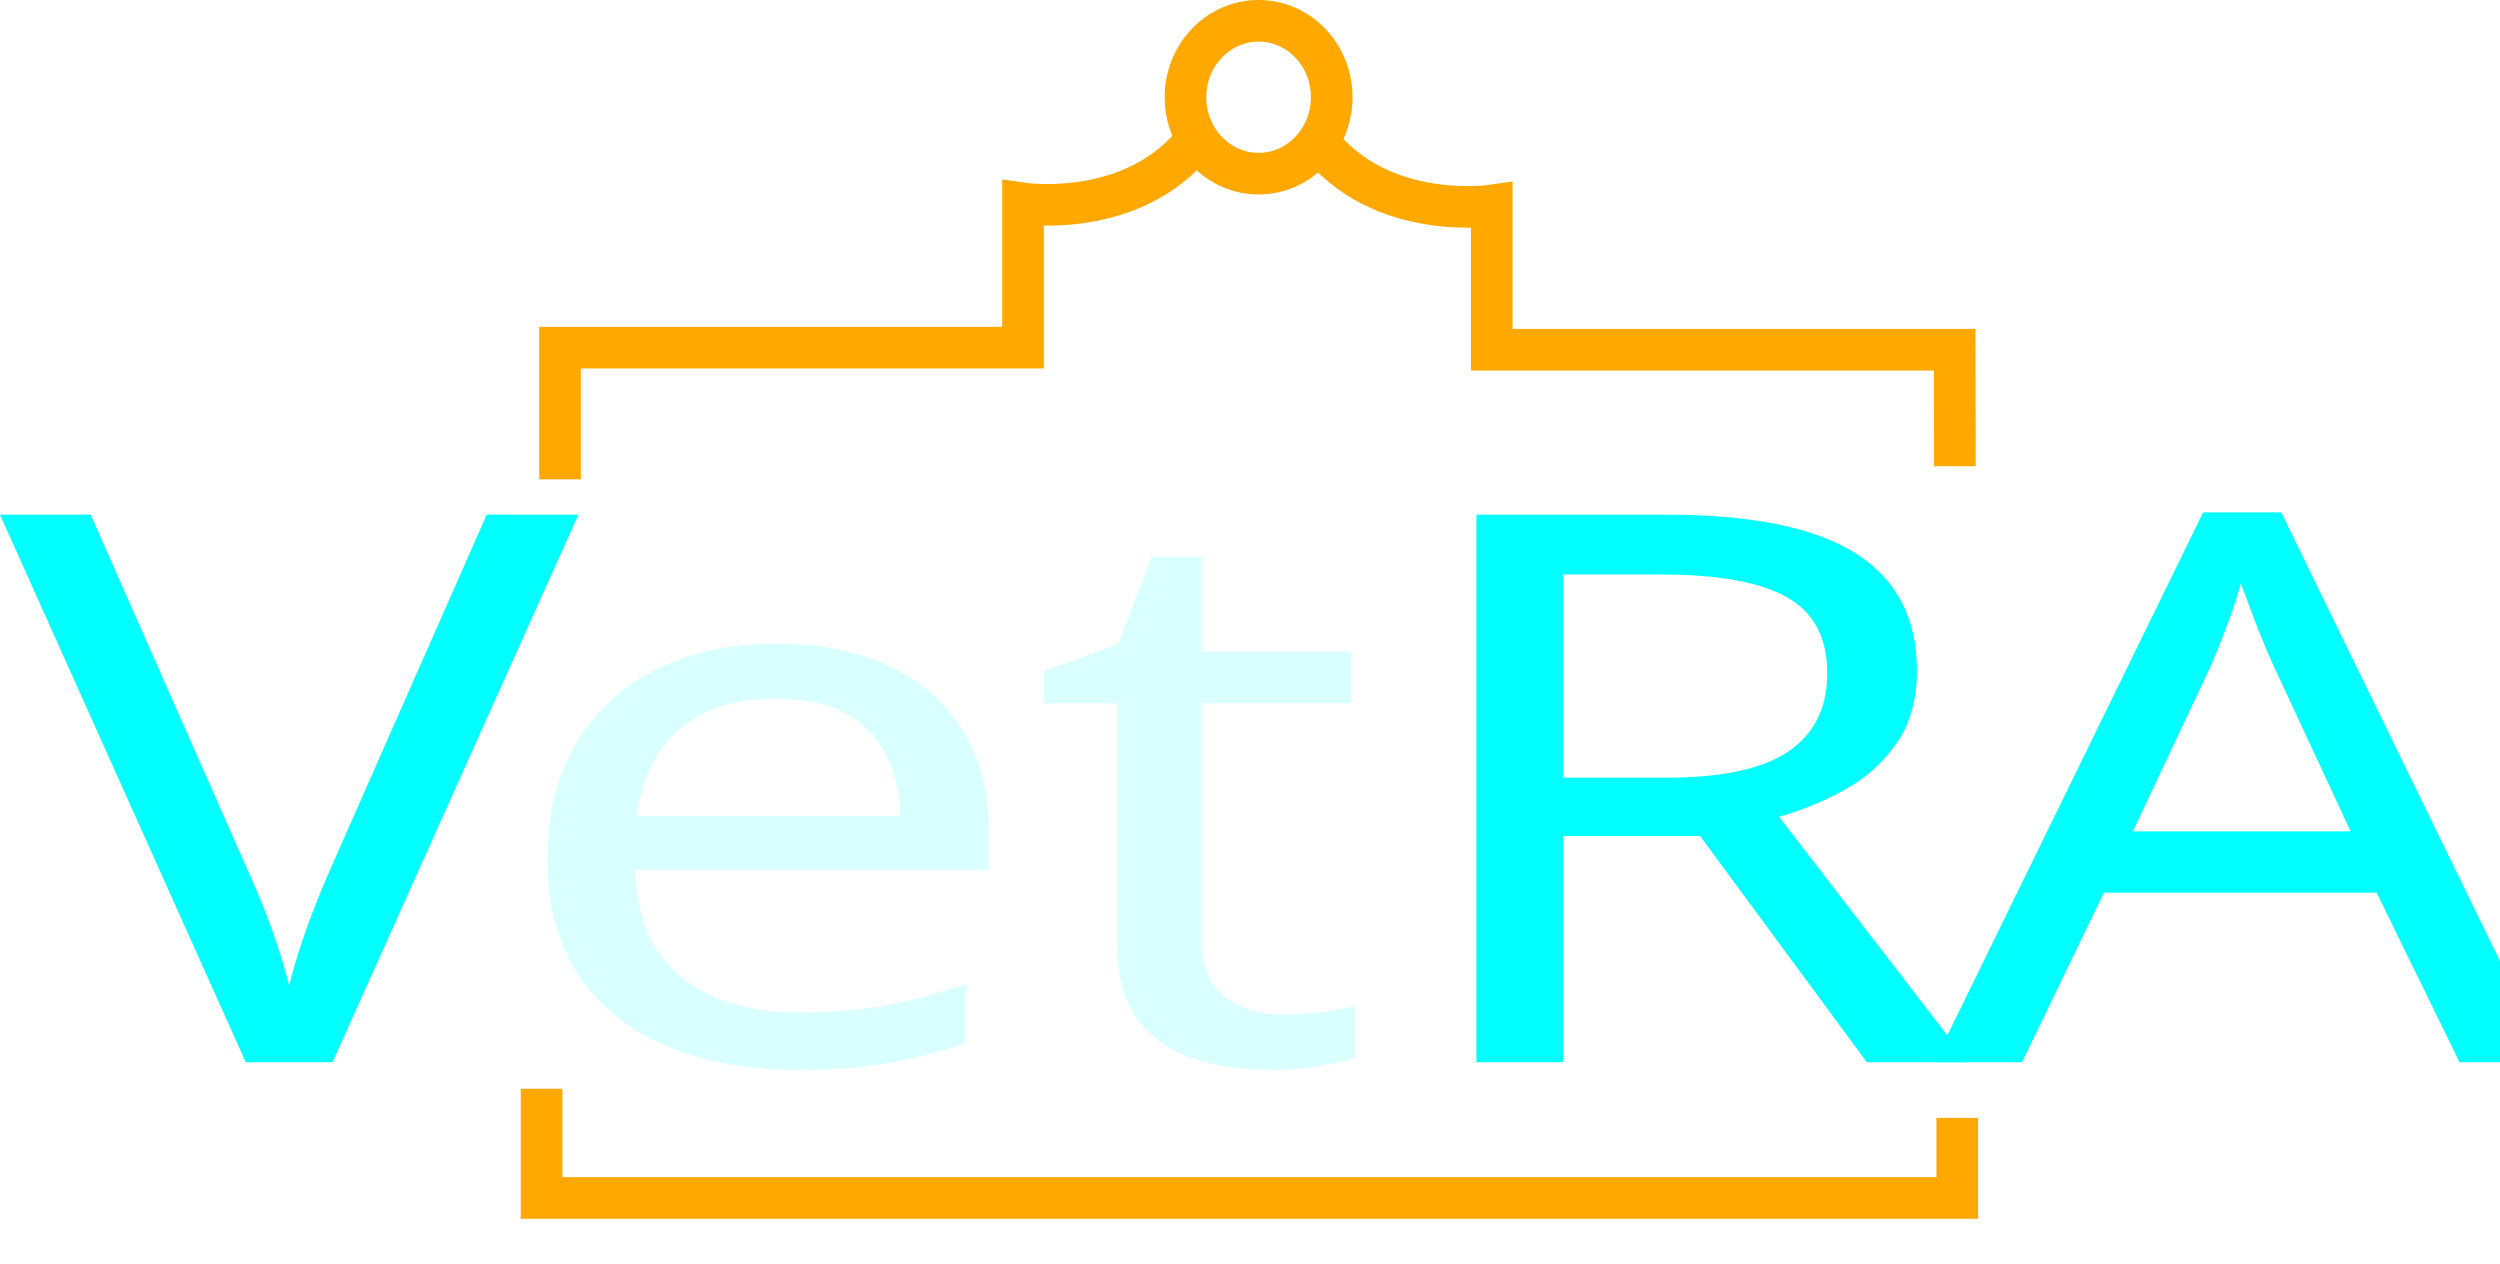
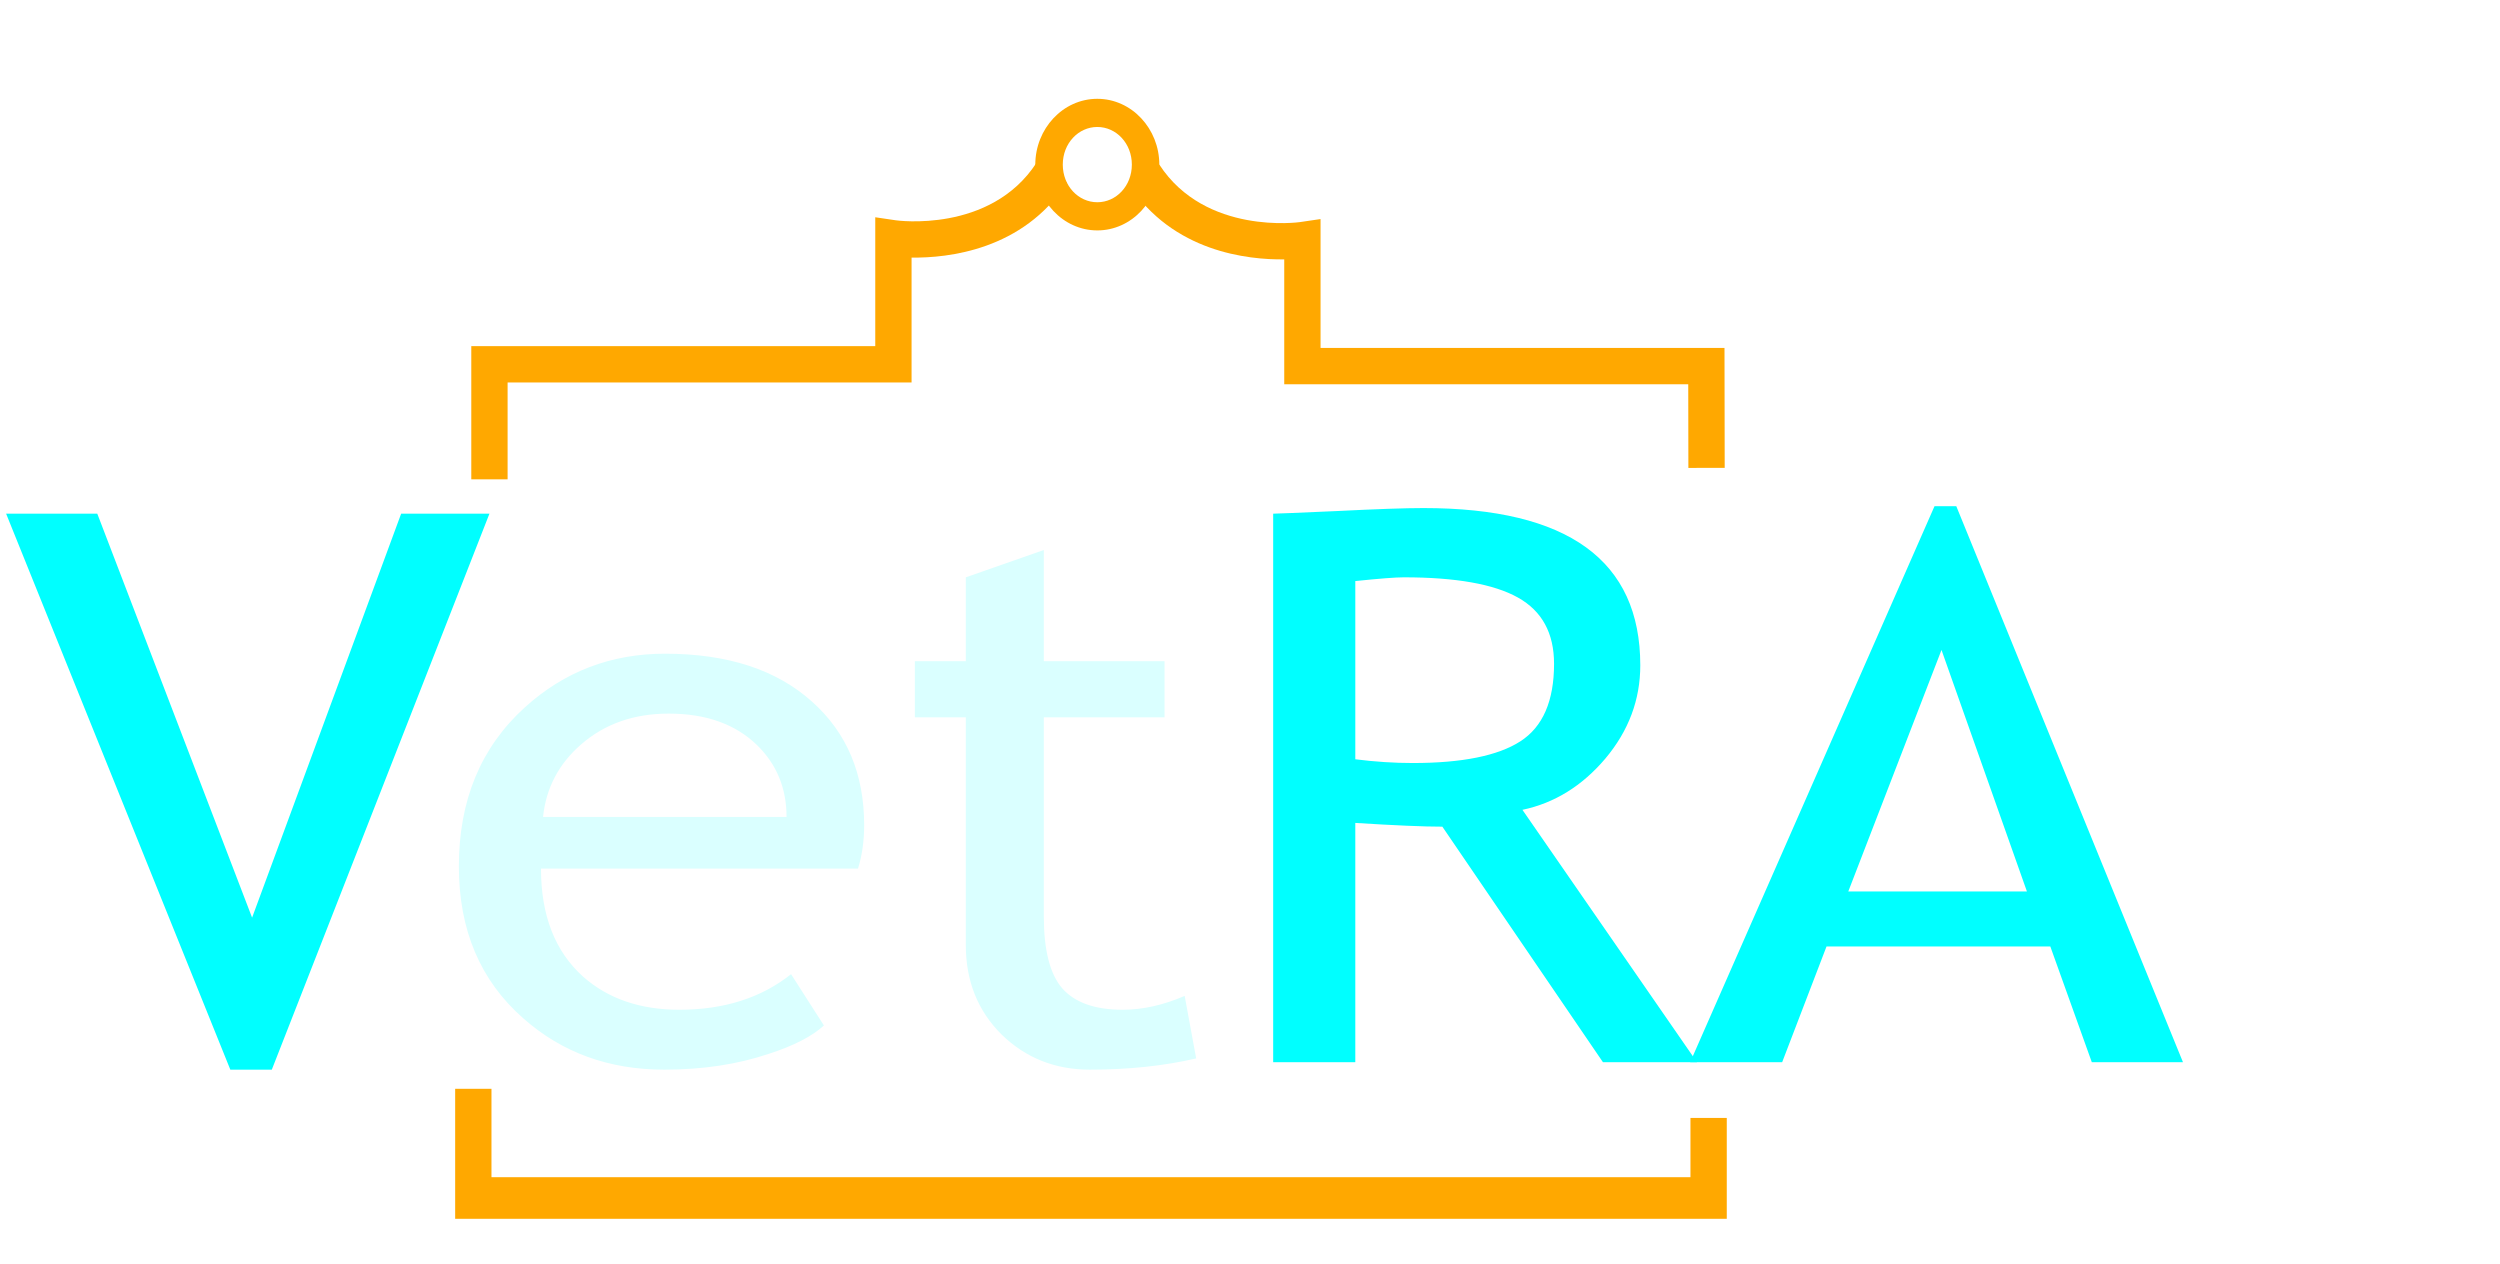
- <svg xmlns="http://www.w3.org/2000/svg" viewBox="0 0 961.2 485.681">
-   <defs>
-     <style>.d{font-family:TrebuchetMS, Trebuchet MS;font-size:294.805px;}.e{letter-spacing:-.074em;}.e,.f,.g{fill:aqua;}.f{letter-spacing:-.065em;}.h{fill:none;stroke:#ffa800;stroke-miterlimit:10;stroke-width:16px;}.i{fill:#daffff;letter-spacing:-.01em;}.g{letter-spacing:-.01em;}</style>
+ <svg xmlns="http://www.w3.org/2000/svg" viewBox="0 0 961.2 485.681" version="1.1" id="svg5">
+   <defs id="defs1">
+     <style id="style1">.d{font-family:TrebuchetMS, Trebuchet MS;font-size:294.805px;}.e{letter-spacing:-.074em;}.e,.f,.g{fill:aqua;}.f{letter-spacing:-.065em;}.h{fill:none;stroke:#ffa800;stroke-miterlimit:10;stroke-width:16px;}.i{fill:#daffff;letter-spacing:-.01em;}.g{letter-spacing:-.01em;}</style>
  </defs>
  <g id="a" />
-   <g id="b">
-     <text class="d" transform="translate(0 408.382) scale(1.257 1)">
-       <tspan class="e" x="0" y="0">V</tspan>
-       <tspan class="i" x="151.22" y="0">et</tspan>
-       <tspan class="g" x="423" y="0">R</tspan>
-       <tspan class="f" x="591.638" y="0">A</tspan>
-     </text>
-     <path class="h" d="M463.074,49.395c-23.249,35.688-69.748,28.854-69.748,28.854v55.43H215.323v50.608" />
-     <path class="h" d="M503.792,50.183c23.249,35.688,69.748,28.854,69.748,28.854v55.43h178.003l.074,44.791" />
-     <ellipse class="h" cx="483.906" cy="37.384" rx="28.115" ry="29.384" />
-     <polyline class="h" points="752.533 429.814 752.533 460.598 208.217 460.598 208.217 418.619" />
+   <g id="text4" class="d" style="font-size:294.805px;font-family:TrebuchetMS, 'Trebuchet MS'" transform="matrix(1.096807,0,0,1,0.2997729,408.382)" aria-label="VetRA">
+     <path style="fill:#00ffff" d="M 95.006,2.879 H 80.467 L 1.871,-210.883 H 33.828 L 88.096,-55.564 140.349,-210.883 h 30.949 z" id="path6" />
+     <path style="fill:#daffff" d="M 300.494,-74.421 H 189.366 q 0,27.062 14.827,41.601 13.099,12.667 33.684,12.667 23.463,0 39.154,-13.675 l 11.516,19.721 q -6.334,6.334 -19.433,10.94 -16.41,6.046 -36.563,6.046 -29.077,0 -49.374,-19.721 -22.6,-21.736 -22.6,-58.443 0,-38.146 23.176,-61.178 20.728,-20.585 49.086,-20.585 32.964,0 51.677,18.569 18.137,17.85 18.137,47.359 0,9.069 -2.159,16.698 z m -66.36,-59.594 q -18.281,0 -30.661,11.804 -11.804,11.228 -13.387,27.926 h 85.361 q 0,-16.554 -10.364,-27.638 -11.372,-12.092 -30.949,-12.092 z m 104.149,1.439 h -17.85 v -21.592 h 17.85 v -32.244 l 27.35,-10.508 v 42.752 h 42.321 v 21.592 h -42.321 v 76.58 q 0,19.433 6.478,27.638 6.622,8.205 21.16,8.205 10.508,0 21.736,-5.326 l 4.031,24.039 q -16.986,4.318 -37.282,4.318 -18.281,0 -30.949,-13.531 -12.523,-13.675 -12.523,-34.404 z" id="path7" />
+     <path style="fill:#00ffff" d="m 561.622,0 -56.284,-90.543 q -9.645,0 -30.517,-1.439 V 0 h -28.79 v -210.883 q 1.583,0 22.312,-1.008 20.872,-1.152 30.373,-1.152 76.004,0 76.004,60.458 0,19.865 -12.236,35.843 -12.236,15.834 -29.077,19.721 L 594.586,0 Z m -86.8,-184.973 v 68.519 q 10.364,1.439 20.153,1.439 25.911,0 37.714,-8.349 11.804,-8.349 11.804,-29.797 0,-17.706 -12.667,-25.479 -12.667,-7.773 -40.017,-7.773 -4.318,0 -16.986,1.439 z" id="path8" />
+     <path style="fill:#00ffff" d="M 732.995,0 718.456,-44.48 H 640.004 L 624.458,0 h -32.244 l 85.649,-213.762 h 7.629 L 764.951,0 Z m -52.685,-158.486 -32.676,92.846 h 62.617 z" id="path9" />
  </g>
+   <path style="color:#000000;fill:#ffa800;stroke-width:0.873;stroke-miterlimit:10;-inkscape-stroke:none" d="m 398.511,62.6 c -17.74,27.271 -53.995,22.113 -53.995,22.113 l -7.996,-1.178 V 133.075 H 181.201 v 51.212 h 13.961 V 147.056 H 350.481 V 99.041 c 13.919,0.179 42.826,-2.826 59.728,-28.808 z" id="path4" />
+   <path style="color:#000000;fill:#ffa800;stroke-width:0.873;stroke-miterlimit:10;-inkscape-stroke:none" d="m 445.736,63.29 -11.696,7.63 c 16.902,25.982 45.807,28.987 59.726,28.808 v 48.015 h 155.331 l 0.053,32.16 13.961,-0.024 -0.077,-46.117 H 507.727 V 84.225 l -7.994,1.176 c 0,0 -36.256,5.159 -53.996,-22.112 z" id="path5" />
+   <path style="color:#000000;fill:#ffa800;stroke-width:0.668;stroke-miterlimit:10;-inkscape-stroke:none" d="m 421.895,37.992 c -13.234,0 -23.842,11.517 -23.842,25.299 0,13.781 10.608,25.297 23.842,25.297 13.234,0 23.842,-11.516 23.842,-25.297 0,-13.781 -10.608,-25.299 -23.842,-25.299 z m 0,10.827 c 7.268,0 13.279,6.289 13.279,14.471 0,8.182 -6.012,14.47 -13.279,14.47 -7.268,0 -13.279,-6.287 -13.279,-14.47 0,-8.182 6.012,-14.471 13.279,-14.471 z" id="ellipse5" />
+   <path style="color:#000000;fill:#ffa800;stroke-width:0.934;stroke-miterlimit:10;-inkscape-stroke:none" d="m 175.001,418.619 v 49.979 H 663.91 V 429.814 H 649.949 v 22.783 H 188.962 v -33.979 z" id="polyline5" />
  <g id="c" />
</svg>
